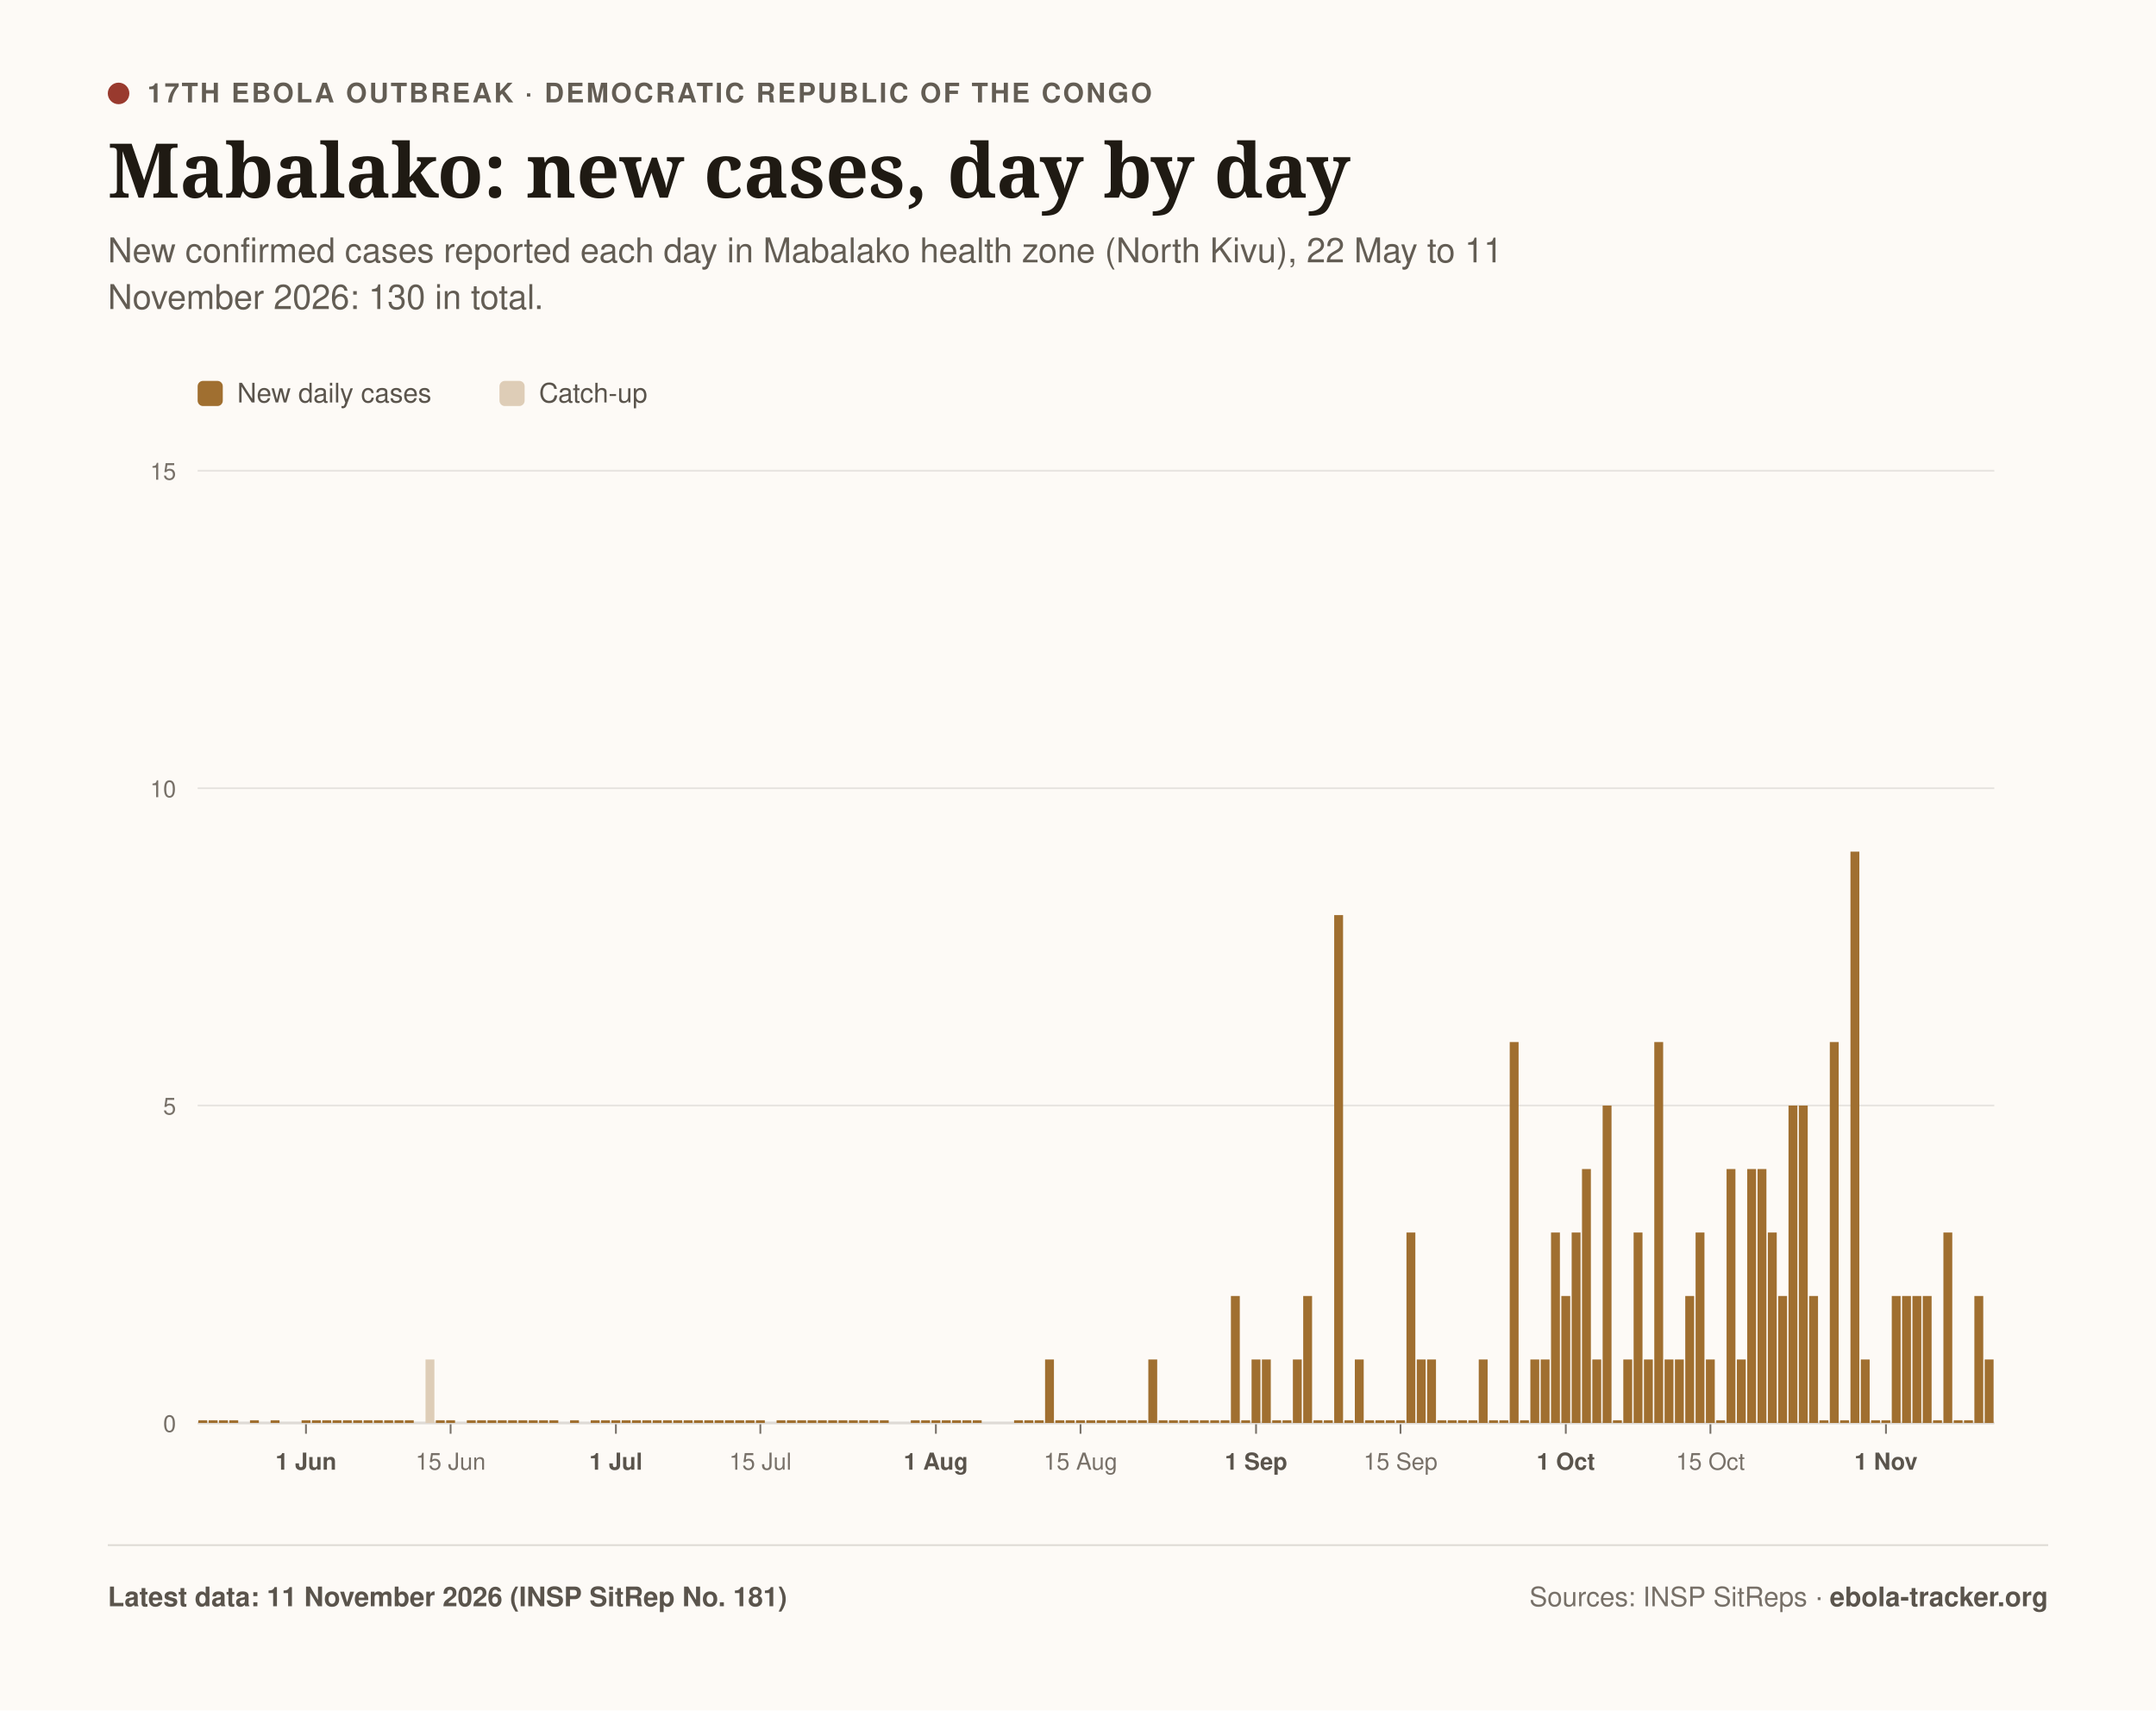
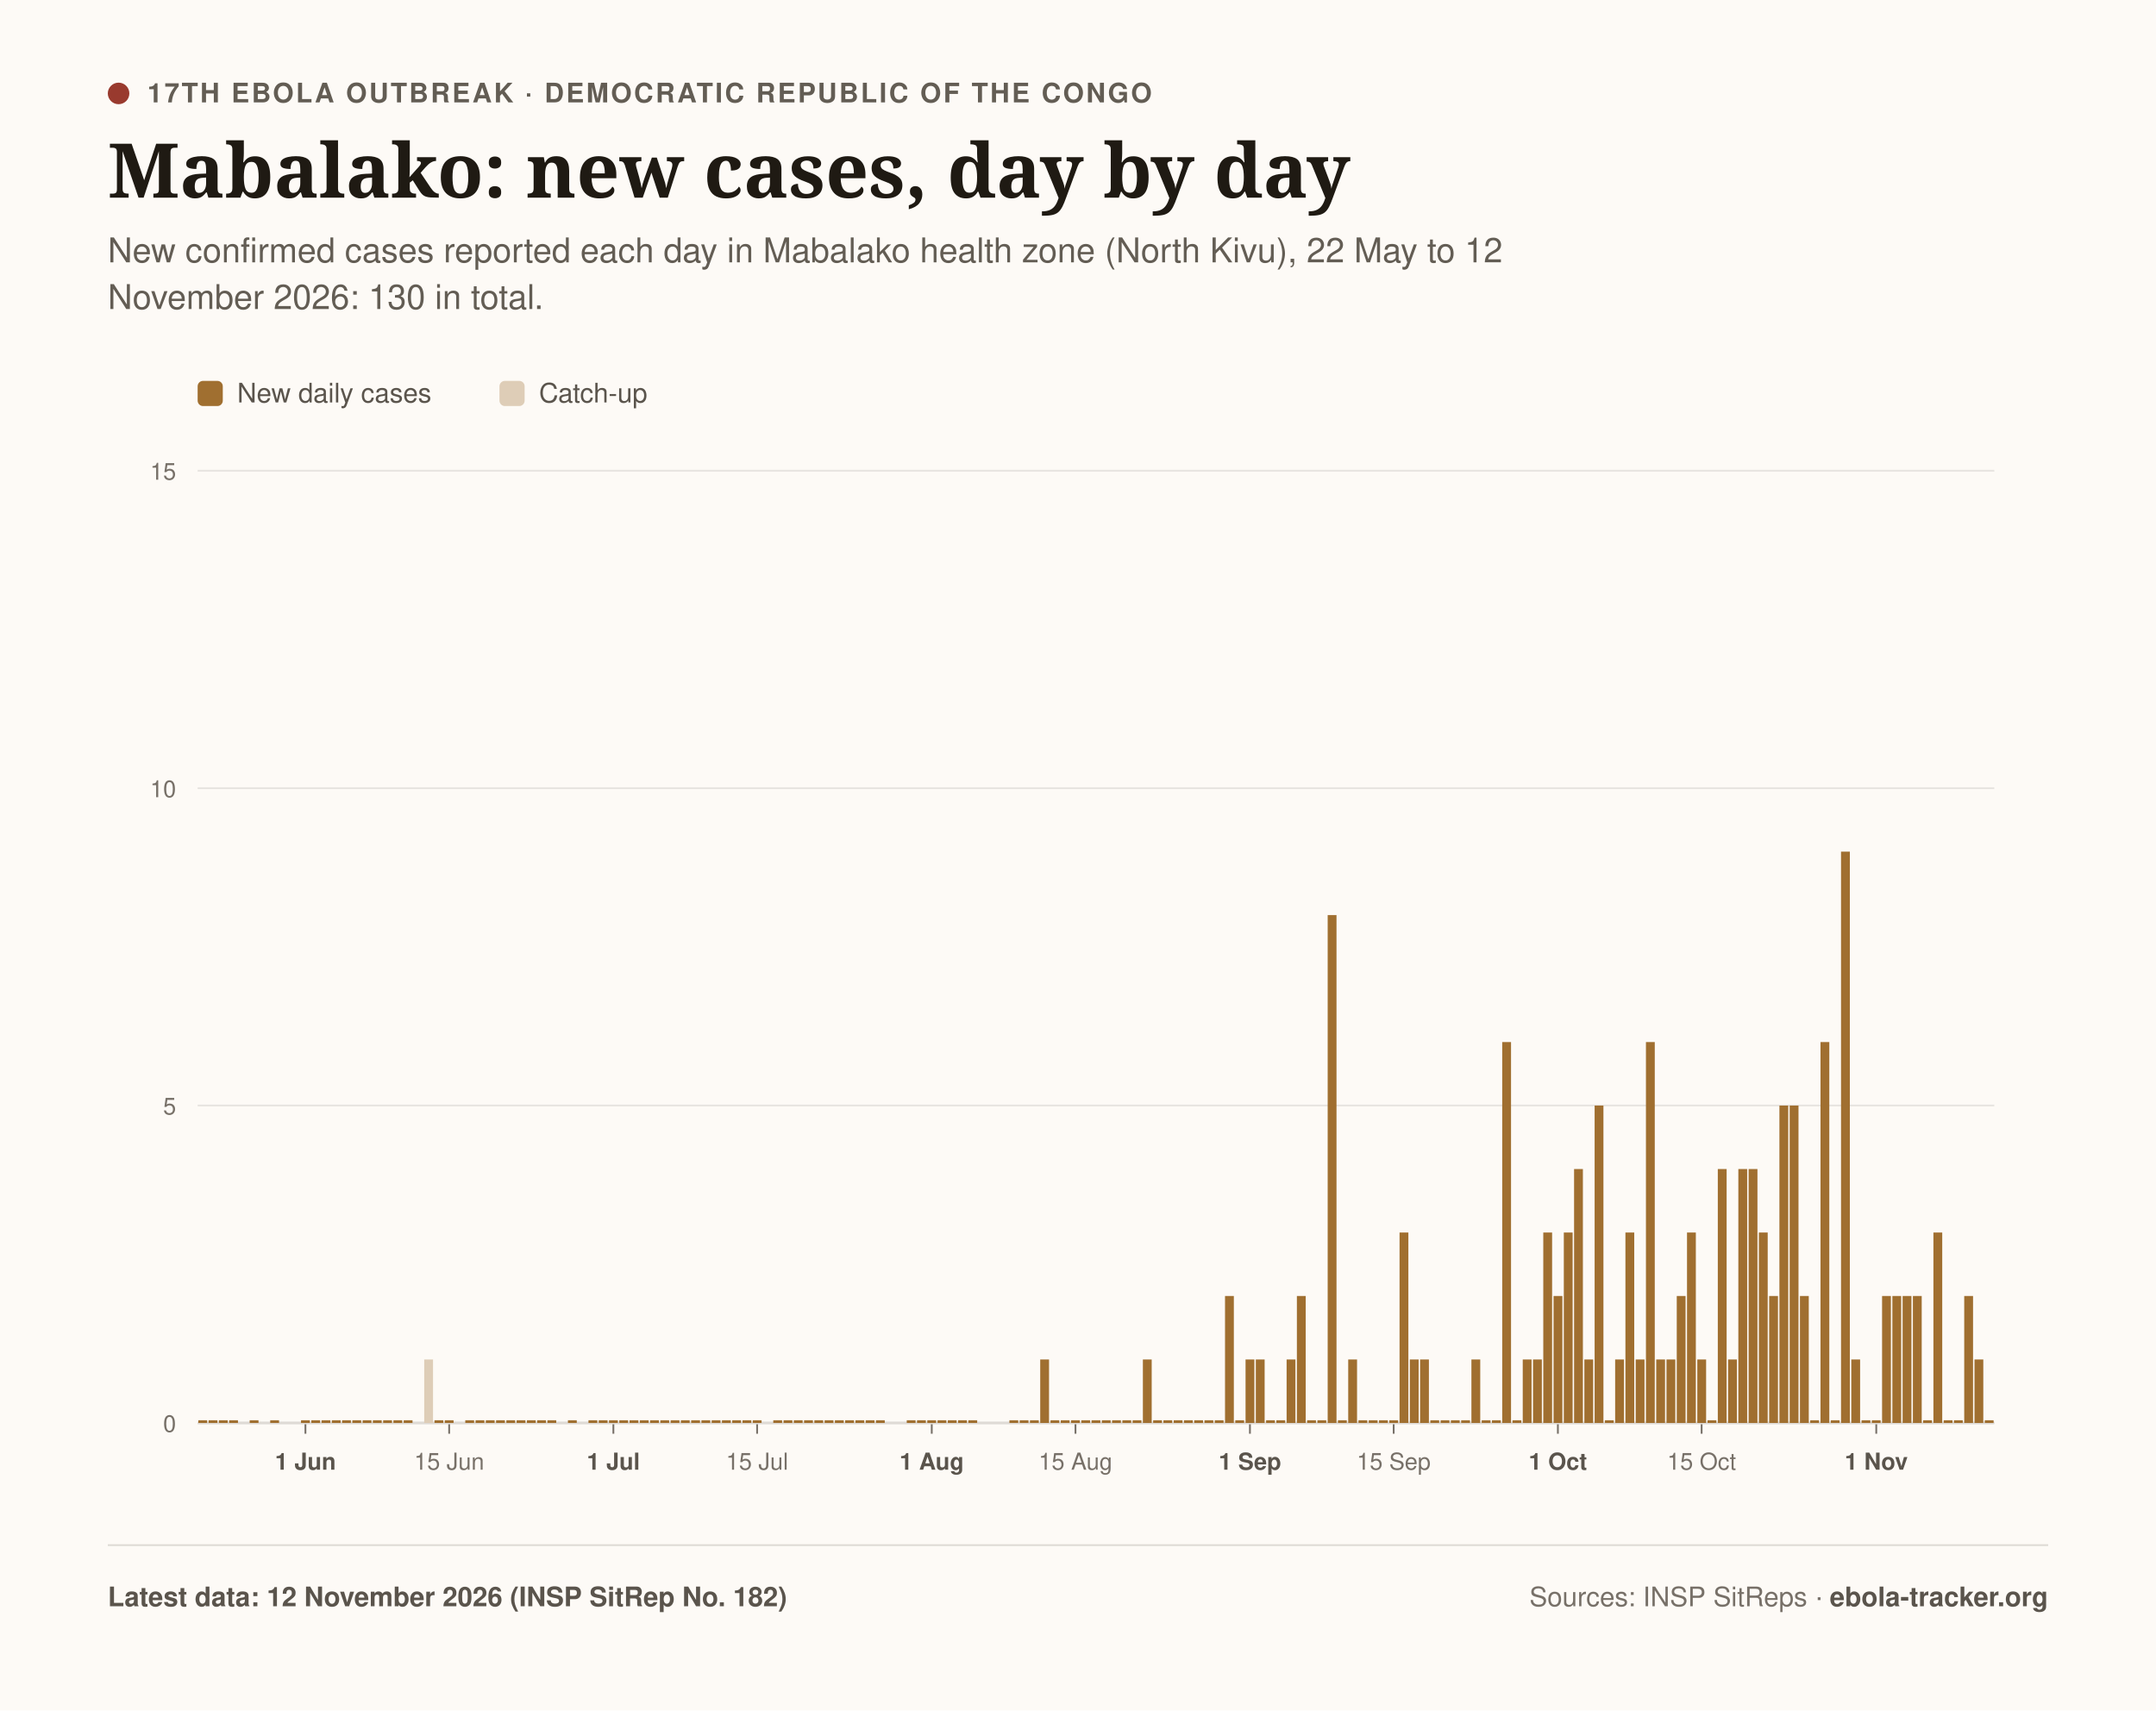
- <svg xmlns="http://www.w3.org/2000/svg" viewBox="0 0 1200 952" role="img" aria-label="Mabalako: new cases, day by day. New confirmed cases reported each day in Mabalako health zone (North Kivu), 22 May to 11 November 2026: 130 in total.">
+ <svg xmlns="http://www.w3.org/2000/svg" viewBox="0 0 1200 952" role="img" aria-label="Mabalako: new cases, day by day. New confirmed cases reported each day in Mabalako health zone (North Kivu), 22 May to 12 November 2026: 130 in total.">
  <rect width="1200" height="952" fill="#FDFAF6" />
  <circle cx="66" cy="52" r="6" fill="#993A2E" />
  <text x="82.0" y="57.0" font-family="'Public Sans',Helvetica,Arial,sans-serif" font-size="15" font-weight="700" fill="#635D54" text-anchor="start" letter-spacing=".08em">17TH EBOLA OUTBREAK · DEMOCRATIC REPUBLIC OF THE CONGO</text>
  <text x="60.0" y="110.0" font-family="'Source Serif 4',Georgia,serif" font-size="42" font-weight="600" fill="#1F1A13" text-anchor="start">Mabalako: new cases, day by day</text>
-   <text x="60.0" y="146.0" font-family="'Public Sans',Helvetica,Arial,sans-serif" font-size="19" font-weight="400" fill="#635D54" text-anchor="start">New confirmed cases reported each day in Mabalako health zone (North Kivu), 22 May to 11</text>
+   <text x="60.0" y="146.0" font-family="'Public Sans',Helvetica,Arial,sans-serif" font-size="19" font-weight="400" fill="#635D54" text-anchor="start">New confirmed cases reported each day in Mabalako health zone (North Kivu), 22 May to 12</text>
  <text x="60.0" y="172.0" font-family="'Public Sans',Helvetica,Arial,sans-serif" font-size="19" font-weight="400" fill="#635D54" text-anchor="start">November 2026: 130 in total.</text>
  <rect x="110" y="212" width="14" height="14" rx="3" fill="#A06F30" />
  <text x="132.0" y="224.0" font-family="'Public Sans',Helvetica,Arial,sans-serif" font-size="15" font-weight="400" fill="#5A544C" text-anchor="start">New daily cases</text>
  <rect x="278" y="212" width="14" height="14" rx="3" fill="#decdb7" />
  <text x="300.0" y="224.0" font-family="'Public Sans',Helvetica,Arial,sans-serif" font-size="15" font-weight="400" fill="#5A544C" text-anchor="start">Catch-up</text>
  <line x1="110" x2="1110" y1="792.0" y2="792.0" stroke="#E7E4E0" />
  <text x="98.0" y="797.0" font-family="'Public Sans',Helvetica,Arial,sans-serif" font-size="13" font-weight="400" fill="#777068" text-anchor="end">0</text>
  <line x1="110" x2="1110" y1="615.3" y2="615.3" stroke="#E7E4E0" />
  <text x="98.0" y="620.3" font-family="'Public Sans',Helvetica,Arial,sans-serif" font-size="13" font-weight="400" fill="#777068" text-anchor="end">5</text>
  <line x1="110" x2="1110" y1="438.7" y2="438.7" stroke="#E7E4E0" />
  <text x="98.0" y="443.7" font-family="'Public Sans',Helvetica,Arial,sans-serif" font-size="13" font-weight="400" fill="#777068" text-anchor="end">10</text>
  <line x1="110" x2="1110" y1="262.0" y2="262.0" stroke="#E7E4E0" />
  <text x="98.0" y="267.0" font-family="'Public Sans',Helvetica,Arial,sans-serif" font-size="13" font-weight="400" fill="#777068" text-anchor="end">15</text>
-   <line x1="170.3" x2="170.3" y1="792" y2="798" stroke="#777068" />
-   <text x="170.3" y="818.0" font-family="'Public Sans',Helvetica,Arial,sans-serif" font-size="13" font-weight="600" fill="#5A544C" text-anchor="middle">1 Jun</text>
-   <line x1="250.8" x2="250.8" y1="792" y2="798" stroke="#777068" />
-   <text x="250.8" y="818.0" font-family="'Public Sans',Helvetica,Arial,sans-serif" font-size="13" font-weight="400" fill="#777068" text-anchor="middle">15 Jun</text>
-   <line x1="342.8" x2="342.8" y1="792" y2="798" stroke="#777068" />
-   <text x="342.8" y="818.0" font-family="'Public Sans',Helvetica,Arial,sans-serif" font-size="13" font-weight="600" fill="#5A544C" text-anchor="middle">1 Jul</text>
-   <line x1="423.2" x2="423.2" y1="792" y2="798" stroke="#777068" />
-   <text x="423.2" y="818.0" font-family="'Public Sans',Helvetica,Arial,sans-serif" font-size="13" font-weight="400" fill="#777068" text-anchor="middle">15 Jul</text>
-   <line x1="520.9" x2="520.9" y1="792" y2="798" stroke="#777068" />
-   <text x="520.9" y="818.0" font-family="'Public Sans',Helvetica,Arial,sans-serif" font-size="13" font-weight="600" fill="#5A544C" text-anchor="middle">1 Aug</text>
-   <line x1="601.4" x2="601.4" y1="792" y2="798" stroke="#777068" />
-   <text x="601.4" y="818.0" font-family="'Public Sans',Helvetica,Arial,sans-serif" font-size="13" font-weight="400" fill="#777068" text-anchor="middle">15 Aug</text>
-   <line x1="699.1" x2="699.1" y1="792" y2="798" stroke="#777068" />
-   <text x="699.1" y="818.0" font-family="'Public Sans',Helvetica,Arial,sans-serif" font-size="13" font-weight="600" fill="#5A544C" text-anchor="middle">1 Sep</text>
-   <line x1="779.5" x2="779.5" y1="792" y2="798" stroke="#777068" />
-   <text x="779.5" y="818.0" font-family="'Public Sans',Helvetica,Arial,sans-serif" font-size="13" font-weight="400" fill="#777068" text-anchor="middle">15 Sep</text>
-   <line x1="871.5" x2="871.5" y1="792" y2="798" stroke="#777068" />
-   <text x="871.5" y="818.0" font-family="'Public Sans',Helvetica,Arial,sans-serif" font-size="13" font-weight="600" fill="#5A544C" text-anchor="middle">1 Oct</text>
-   <line x1="952.0" x2="952.0" y1="792" y2="798" stroke="#777068" />
-   <text x="952.0" y="818.0" font-family="'Public Sans',Helvetica,Arial,sans-serif" font-size="13" font-weight="400" fill="#777068" text-anchor="middle">15 Oct</text>
-   <line x1="1049.7" x2="1049.7" y1="792" y2="798" stroke="#777068" />
-   <text x="1049.7" y="818.0" font-family="'Public Sans',Helvetica,Arial,sans-serif" font-size="13" font-weight="600" fill="#5A544C" text-anchor="middle">1 Nov</text>
+   <line x1="170.0" x2="170.0" y1="792" y2="798" stroke="#777068" />
+   <text x="170.0" y="818.0" font-family="'Public Sans',Helvetica,Arial,sans-serif" font-size="13" font-weight="600" fill="#5A544C" text-anchor="middle">1 Jun</text>
+   <line x1="250.0" x2="250.0" y1="792" y2="798" stroke="#777068" />
+   <text x="250.0" y="818.0" font-family="'Public Sans',Helvetica,Arial,sans-serif" font-size="13" font-weight="400" fill="#777068" text-anchor="middle">15 Jun</text>
+   <line x1="341.4" x2="341.4" y1="792" y2="798" stroke="#777068" />
+   <text x="341.4" y="818.0" font-family="'Public Sans',Helvetica,Arial,sans-serif" font-size="13" font-weight="600" fill="#5A544C" text-anchor="middle">1 Jul</text>
+   <line x1="421.4" x2="421.4" y1="792" y2="798" stroke="#777068" />
+   <text x="421.4" y="818.0" font-family="'Public Sans',Helvetica,Arial,sans-serif" font-size="13" font-weight="400" fill="#777068" text-anchor="middle">15 Jul</text>
+   <line x1="518.6" x2="518.6" y1="792" y2="798" stroke="#777068" />
+   <text x="518.6" y="818.0" font-family="'Public Sans',Helvetica,Arial,sans-serif" font-size="13" font-weight="600" fill="#5A544C" text-anchor="middle">1 Aug</text>
+   <line x1="598.6" x2="598.6" y1="792" y2="798" stroke="#777068" />
+   <text x="598.6" y="818.0" font-family="'Public Sans',Helvetica,Arial,sans-serif" font-size="13" font-weight="400" fill="#777068" text-anchor="middle">15 Aug</text>
+   <line x1="695.7" x2="695.7" y1="792" y2="798" stroke="#777068" />
+   <text x="695.7" y="818.0" font-family="'Public Sans',Helvetica,Arial,sans-serif" font-size="13" font-weight="600" fill="#5A544C" text-anchor="middle">1 Sep</text>
+   <line x1="775.7" x2="775.7" y1="792" y2="798" stroke="#777068" />
+   <text x="775.7" y="818.0" font-family="'Public Sans',Helvetica,Arial,sans-serif" font-size="13" font-weight="400" fill="#777068" text-anchor="middle">15 Sep</text>
+   <line x1="867.1" x2="867.1" y1="792" y2="798" stroke="#777068" />
+   <text x="867.1" y="818.0" font-family="'Public Sans',Helvetica,Arial,sans-serif" font-size="13" font-weight="600" fill="#5A544C" text-anchor="middle">1 Oct</text>
+   <line x1="947.1" x2="947.1" y1="792" y2="798" stroke="#777068" />
+   <text x="947.1" y="818.0" font-family="'Public Sans',Helvetica,Arial,sans-serif" font-size="13" font-weight="400" fill="#777068" text-anchor="middle">15 Oct</text>
+   <line x1="1044.3" x2="1044.3" y1="792" y2="798" stroke="#777068" />
+   <text x="1044.3" y="818.0" font-family="'Public Sans',Helvetica,Arial,sans-serif" font-size="13" font-weight="600" fill="#5A544C" text-anchor="middle">1 Nov</text>
  <line x1="110" x2="1110" y1="792" y2="792" stroke="#DEDAD5" stroke-width="1.5" />
-   <rect x="110.40" y="790.50" width="4.94" height="1.50" fill="#A06F30" />
-   <rect x="116.15" y="790.50" width="4.94" height="1.50" fill="#A06F30" />
-   <rect x="121.90" y="790.50" width="4.94" height="1.50" fill="#A06F30" />
-   <rect x="127.64" y="790.50" width="4.94" height="1.50" fill="#A06F30" />
-   <rect x="139.14" y="790.50" width="4.94" height="1.50" fill="#A06F30" />
-   <rect x="150.63" y="790.50" width="4.94" height="1.50" fill="#A06F30" />
-   <rect x="167.87" y="790.50" width="4.94" height="1.50" fill="#A06F30" />
-   <rect x="173.62" y="790.50" width="4.94" height="1.50" fill="#A06F30" />
-   <rect x="179.37" y="790.50" width="4.94" height="1.50" fill="#A06F30" />
-   <rect x="185.11" y="790.50" width="4.94" height="1.50" fill="#A06F30" />
-   <rect x="190.86" y="790.50" width="4.94" height="1.50" fill="#A06F30" />
-   <rect x="196.61" y="790.50" width="4.94" height="1.50" fill="#A06F30" />
-   <rect x="202.36" y="790.50" width="4.94" height="1.50" fill="#A06F30" />
-   <rect x="208.10" y="790.50" width="4.94" height="1.50" fill="#A06F30" />
-   <rect x="213.85" y="790.50" width="4.94" height="1.50" fill="#A06F30" />
-   <rect x="219.60" y="790.50" width="4.94" height="1.50" fill="#A06F30" />
-   <rect x="225.34" y="790.50" width="4.94" height="1.50" fill="#A06F30" />
-   <rect x="236.84" y="756.67" width="4.94" height="35.33" fill="#decdb7" />
-   <rect x="242.59" y="790.50" width="4.94" height="1.50" fill="#A06F30" />
-   <rect x="248.33" y="790.50" width="4.94" height="1.50" fill="#A06F30" />
-   <rect x="259.83" y="790.50" width="4.94" height="1.50" fill="#A06F30" />
-   <rect x="265.57" y="790.50" width="4.94" height="1.50" fill="#A06F30" />
-   <rect x="271.32" y="790.50" width="4.94" height="1.50" fill="#A06F30" />
-   <rect x="277.07" y="790.50" width="4.94" height="1.50" fill="#A06F30" />
-   <rect x="282.82" y="790.50" width="4.94" height="1.50" fill="#A06F30" />
-   <rect x="288.56" y="790.50" width="4.94" height="1.50" fill="#A06F30" />
-   <rect x="294.31" y="790.50" width="4.94" height="1.50" fill="#A06F30" />
-   <rect x="300.06" y="790.50" width="4.94" height="1.50" fill="#A06F30" />
-   <rect x="305.80" y="790.50" width="4.94" height="1.50" fill="#A06F30" />
-   <rect x="317.30" y="790.50" width="4.94" height="1.50" fill="#A06F30" />
-   <rect x="328.79" y="790.50" width="4.94" height="1.50" fill="#A06F30" />
-   <rect x="334.54" y="790.50" width="4.94" height="1.50" fill="#A06F30" />
-   <rect x="340.29" y="790.50" width="4.94" height="1.50" fill="#A06F30" />
-   <rect x="346.03" y="790.50" width="4.94" height="1.50" fill="#A06F30" />
-   <rect x="351.78" y="790.50" width="4.94" height="1.50" fill="#A06F30" />
-   <rect x="357.53" y="790.50" width="4.94" height="1.50" fill="#A06F30" />
-   <rect x="363.28" y="790.50" width="4.94" height="1.50" fill="#A06F30" />
-   <rect x="369.02" y="790.50" width="4.94" height="1.50" fill="#A06F30" />
-   <rect x="374.77" y="790.50" width="4.94" height="1.50" fill="#A06F30" />
-   <rect x="380.52" y="790.50" width="4.94" height="1.50" fill="#A06F30" />
-   <rect x="386.26" y="790.50" width="4.94" height="1.50" fill="#A06F30" />
-   <rect x="392.01" y="790.50" width="4.94" height="1.50" fill="#A06F30" />
-   <rect x="397.76" y="790.50" width="4.94" height="1.50" fill="#A06F30" />
-   <rect x="403.51" y="790.50" width="4.94" height="1.50" fill="#A06F30" />
-   <rect x="409.25" y="790.50" width="4.94" height="1.50" fill="#A06F30" />
-   <rect x="415.00" y="790.50" width="4.94" height="1.50" fill="#A06F30" />
-   <rect x="420.75" y="790.50" width="4.94" height="1.50" fill="#A06F30" />
-   <rect x="432.24" y="790.50" width="4.94" height="1.50" fill="#A06F30" />
-   <rect x="437.99" y="790.50" width="4.94" height="1.50" fill="#A06F30" />
-   <rect x="443.74" y="790.50" width="4.94" height="1.50" fill="#A06F30" />
-   <rect x="449.48" y="790.50" width="4.94" height="1.50" fill="#A06F30" />
-   <rect x="455.23" y="790.50" width="4.94" height="1.50" fill="#A06F30" />
-   <rect x="460.98" y="790.50" width="4.94" height="1.50" fill="#A06F30" />
-   <rect x="466.72" y="790.50" width="4.94" height="1.50" fill="#A06F30" />
-   <rect x="472.47" y="790.50" width="4.94" height="1.50" fill="#A06F30" />
-   <rect x="478.22" y="790.50" width="4.94" height="1.50" fill="#A06F30" />
-   <rect x="483.97" y="790.50" width="4.94" height="1.50" fill="#A06F30" />
-   <rect x="489.71" y="790.50" width="4.94" height="1.50" fill="#A06F30" />
-   <rect x="506.95" y="790.50" width="4.94" height="1.50" fill="#A06F30" />
-   <rect x="512.70" y="790.50" width="4.94" height="1.50" fill="#A06F30" />
-   <rect x="518.45" y="790.50" width="4.94" height="1.50" fill="#A06F30" />
-   <rect x="524.20" y="790.50" width="4.94" height="1.50" fill="#A06F30" />
-   <rect x="529.94" y="790.50" width="4.94" height="1.50" fill="#A06F30" />
-   <rect x="535.69" y="790.50" width="4.94" height="1.50" fill="#A06F30" />
-   <rect x="541.44" y="790.50" width="4.94" height="1.50" fill="#A06F30" />
-   <rect x="564.43" y="790.50" width="4.94" height="1.50" fill="#A06F30" />
-   <rect x="570.17" y="790.50" width="4.94" height="1.50" fill="#A06F30" />
-   <rect x="575.92" y="790.50" width="4.94" height="1.50" fill="#A06F30" />
-   <rect x="581.67" y="756.67" width="4.94" height="35.33" fill="#A06F30" />
-   <rect x="587.41" y="790.50" width="4.94" height="1.50" fill="#A06F30" />
-   <rect x="593.16" y="790.50" width="4.94" height="1.50" fill="#A06F30" />
-   <rect x="598.91" y="790.50" width="4.94" height="1.50" fill="#A06F30" />
-   <rect x="604.66" y="790.50" width="4.94" height="1.50" fill="#A06F30" />
-   <rect x="610.40" y="790.50" width="4.94" height="1.50" fill="#A06F30" />
-   <rect x="616.15" y="790.50" width="4.94" height="1.50" fill="#A06F30" />
-   <rect x="621.90" y="790.50" width="4.94" height="1.50" fill="#A06F30" />
-   <rect x="627.64" y="790.50" width="4.94" height="1.50" fill="#A06F30" />
-   <rect x="633.39" y="790.50" width="4.94" height="1.50" fill="#A06F30" />
-   <rect x="639.14" y="756.67" width="4.94" height="35.33" fill="#A06F30" />
-   <rect x="644.89" y="790.50" width="4.94" height="1.50" fill="#A06F30" />
-   <rect x="650.63" y="790.50" width="4.94" height="1.50" fill="#A06F30" />
-   <rect x="656.38" y="790.50" width="4.94" height="1.50" fill="#A06F30" />
-   <rect x="662.13" y="790.50" width="4.94" height="1.50" fill="#A06F30" />
-   <rect x="667.87" y="790.50" width="4.94" height="1.50" fill="#A06F30" />
-   <rect x="673.62" y="790.50" width="4.94" height="1.50" fill="#A06F30" />
-   <rect x="679.37" y="790.50" width="4.94" height="1.50" fill="#A06F30" />
-   <rect x="685.11" y="721.33" width="4.94" height="70.67" fill="#A06F30" />
-   <rect x="690.86" y="790.50" width="4.94" height="1.50" fill="#A06F30" />
-   <rect x="696.61" y="756.67" width="4.94" height="35.33" fill="#A06F30" />
-   <rect x="702.36" y="756.67" width="4.94" height="35.33" fill="#A06F30" />
-   <rect x="708.10" y="790.50" width="4.94" height="1.50" fill="#A06F30" />
-   <rect x="713.85" y="790.50" width="4.94" height="1.50" fill="#A06F30" />
-   <rect x="719.60" y="756.67" width="4.94" height="35.33" fill="#A06F30" />
-   <rect x="725.34" y="721.33" width="4.94" height="70.67" fill="#A06F30" />
-   <rect x="731.09" y="790.50" width="4.94" height="1.50" fill="#A06F30" />
-   <rect x="736.84" y="790.50" width="4.94" height="1.50" fill="#A06F30" />
-   <rect x="742.59" y="509.33" width="4.94" height="282.67" fill="#A06F30" />
-   <rect x="748.33" y="790.50" width="4.94" height="1.50" fill="#A06F30" />
-   <rect x="754.08" y="756.67" width="4.94" height="35.33" fill="#A06F30" />
-   <rect x="759.83" y="790.50" width="4.94" height="1.50" fill="#A06F30" />
-   <rect x="765.57" y="790.50" width="4.94" height="1.50" fill="#A06F30" />
-   <rect x="771.32" y="790.50" width="4.94" height="1.50" fill="#A06F30" />
-   <rect x="777.07" y="790.50" width="4.94" height="1.50" fill="#A06F30" />
-   <rect x="782.82" y="686.00" width="4.94" height="106.00" fill="#A06F30" />
-   <rect x="788.56" y="756.67" width="4.94" height="35.33" fill="#A06F30" />
-   <rect x="794.31" y="756.67" width="4.94" height="35.33" fill="#A06F30" />
-   <rect x="800.06" y="790.50" width="4.94" height="1.50" fill="#A06F30" />
-   <rect x="805.80" y="790.50" width="4.94" height="1.50" fill="#A06F30" />
-   <rect x="811.55" y="790.50" width="4.94" height="1.50" fill="#A06F30" />
-   <rect x="817.30" y="790.50" width="4.94" height="1.50" fill="#A06F30" />
-   <rect x="823.05" y="756.67" width="4.94" height="35.33" fill="#A06F30" />
-   <rect x="828.79" y="790.50" width="4.94" height="1.50" fill="#A06F30" />
-   <rect x="834.54" y="790.50" width="4.94" height="1.50" fill="#A06F30" />
-   <rect x="840.29" y="580.00" width="4.94" height="212.00" fill="#A06F30" />
-   <rect x="846.03" y="790.50" width="4.94" height="1.50" fill="#A06F30" />
-   <rect x="851.78" y="756.67" width="4.94" height="35.33" fill="#A06F30" />
-   <rect x="857.53" y="756.67" width="4.94" height="35.33" fill="#A06F30" />
-   <rect x="863.28" y="686.00" width="4.94" height="106.00" fill="#A06F30" />
-   <rect x="869.02" y="721.33" width="4.94" height="70.67" fill="#A06F30" />
-   <rect x="874.77" y="686.00" width="4.94" height="106.00" fill="#A06F30" />
-   <rect x="880.52" y="650.67" width="4.94" height="141.33" fill="#A06F30" />
-   <rect x="886.26" y="756.67" width="4.94" height="35.33" fill="#A06F30" />
-   <rect x="892.01" y="615.33" width="4.94" height="176.67" fill="#A06F30" />
-   <rect x="897.76" y="790.50" width="4.94" height="1.50" fill="#A06F30" />
-   <rect x="903.51" y="756.67" width="4.94" height="35.33" fill="#A06F30" />
-   <rect x="909.25" y="686.00" width="4.94" height="106.00" fill="#A06F30" />
-   <rect x="915.00" y="756.67" width="4.94" height="35.33" fill="#A06F30" />
-   <rect x="920.75" y="580.00" width="4.94" height="212.00" fill="#A06F30" />
-   <rect x="926.49" y="756.67" width="4.94" height="35.33" fill="#A06F30" />
-   <rect x="932.24" y="756.67" width="4.94" height="35.33" fill="#A06F30" />
-   <rect x="937.99" y="721.33" width="4.94" height="70.67" fill="#A06F30" />
-   <rect x="943.74" y="686.00" width="4.94" height="106.00" fill="#A06F30" />
-   <rect x="949.48" y="756.67" width="4.94" height="35.33" fill="#A06F30" />
-   <rect x="955.23" y="790.50" width="4.94" height="1.50" fill="#A06F30" />
-   <rect x="960.98" y="650.67" width="4.94" height="141.33" fill="#A06F30" />
-   <rect x="966.72" y="756.67" width="4.94" height="35.33" fill="#A06F30" />
-   <rect x="972.47" y="650.67" width="4.94" height="141.33" fill="#A06F30" />
-   <rect x="978.22" y="650.67" width="4.94" height="141.33" fill="#A06F30" />
-   <rect x="983.97" y="686.00" width="4.94" height="106.00" fill="#A06F30" />
-   <rect x="989.71" y="721.33" width="4.94" height="70.67" fill="#A06F30" />
-   <rect x="995.46" y="615.33" width="4.94" height="176.67" fill="#A06F30" />
-   <rect x="1001.21" y="615.33" width="4.94" height="176.67" fill="#A06F30" />
-   <rect x="1006.95" y="721.33" width="4.94" height="70.67" fill="#A06F30" />
-   <rect x="1012.70" y="790.50" width="4.94" height="1.50" fill="#A06F30" />
-   <rect x="1018.45" y="580.00" width="4.94" height="212.00" fill="#A06F30" />
-   <rect x="1024.20" y="790.50" width="4.94" height="1.50" fill="#A06F30" />
-   <rect x="1029.94" y="474.00" width="4.94" height="318.00" fill="#A06F30" />
-   <rect x="1035.69" y="756.67" width="4.94" height="35.33" fill="#A06F30" />
-   <rect x="1041.44" y="790.50" width="4.94" height="1.50" fill="#A06F30" />
-   <rect x="1047.18" y="790.50" width="4.94" height="1.50" fill="#A06F30" />
-   <rect x="1052.93" y="721.33" width="4.94" height="70.67" fill="#A06F30" />
-   <rect x="1058.68" y="721.33" width="4.94" height="70.67" fill="#A06F30" />
-   <rect x="1064.43" y="721.33" width="4.94" height="70.67" fill="#A06F30" />
-   <rect x="1070.17" y="721.33" width="4.94" height="70.67" fill="#A06F30" />
-   <rect x="1075.92" y="790.50" width="4.94" height="1.50" fill="#A06F30" />
-   <rect x="1081.67" y="686.00" width="4.94" height="106.00" fill="#A06F30" />
-   <rect x="1087.41" y="790.50" width="4.94" height="1.50" fill="#A06F30" />
-   <rect x="1093.16" y="790.50" width="4.94" height="1.50" fill="#A06F30" />
-   <rect x="1098.91" y="721.33" width="4.94" height="70.67" fill="#A06F30" />
-   <rect x="1104.66" y="756.67" width="4.94" height="35.33" fill="#A06F30" />
+   <rect x="110.40" y="790.50" width="4.91" height="1.50" fill="#A06F30" />
+   <rect x="116.11" y="790.50" width="4.91" height="1.50" fill="#A06F30" />
+   <rect x="121.83" y="790.50" width="4.91" height="1.50" fill="#A06F30" />
+   <rect x="127.54" y="790.50" width="4.91" height="1.50" fill="#A06F30" />
+   <rect x="138.97" y="790.50" width="4.91" height="1.50" fill="#A06F30" />
+   <rect x="150.40" y="790.50" width="4.91" height="1.50" fill="#A06F30" />
+   <rect x="167.54" y="790.50" width="4.91" height="1.50" fill="#A06F30" />
+   <rect x="173.26" y="790.50" width="4.91" height="1.50" fill="#A06F30" />
+   <rect x="178.97" y="790.50" width="4.91" height="1.50" fill="#A06F30" />
+   <rect x="184.69" y="790.50" width="4.91" height="1.50" fill="#A06F30" />
+   <rect x="190.40" y="790.50" width="4.91" height="1.50" fill="#A06F30" />
+   <rect x="196.11" y="790.50" width="4.91" height="1.50" fill="#A06F30" />
+   <rect x="201.83" y="790.50" width="4.91" height="1.50" fill="#A06F30" />
+   <rect x="207.54" y="790.50" width="4.91" height="1.50" fill="#A06F30" />
+   <rect x="213.26" y="790.50" width="4.91" height="1.50" fill="#A06F30" />
+   <rect x="218.97" y="790.50" width="4.91" height="1.50" fill="#A06F30" />
+   <rect x="224.69" y="790.50" width="4.91" height="1.50" fill="#A06F30" />
+   <rect x="236.11" y="756.67" width="4.91" height="35.33" fill="#decdb7" />
+   <rect x="241.83" y="790.50" width="4.91" height="1.50" fill="#A06F30" />
+   <rect x="247.54" y="790.50" width="4.91" height="1.50" fill="#A06F30" />
+   <rect x="258.97" y="790.50" width="4.91" height="1.50" fill="#A06F30" />
+   <rect x="264.69" y="790.50" width="4.91" height="1.50" fill="#A06F30" />
+   <rect x="270.40" y="790.50" width="4.91" height="1.50" fill="#A06F30" />
+   <rect x="276.11" y="790.50" width="4.91" height="1.50" fill="#A06F30" />
+   <rect x="281.83" y="790.50" width="4.91" height="1.50" fill="#A06F30" />
+   <rect x="287.54" y="790.50" width="4.91" height="1.50" fill="#A06F30" />
+   <rect x="293.26" y="790.50" width="4.91" height="1.50" fill="#A06F30" />
+   <rect x="298.97" y="790.50" width="4.91" height="1.50" fill="#A06F30" />
+   <rect x="304.69" y="790.50" width="4.91" height="1.50" fill="#A06F30" />
+   <rect x="316.11" y="790.50" width="4.91" height="1.50" fill="#A06F30" />
+   <rect x="327.54" y="790.50" width="4.91" height="1.50" fill="#A06F30" />
+   <rect x="333.26" y="790.50" width="4.91" height="1.50" fill="#A06F30" />
+   <rect x="338.97" y="790.50" width="4.91" height="1.50" fill="#A06F30" />
+   <rect x="344.69" y="790.50" width="4.91" height="1.50" fill="#A06F30" />
+   <rect x="350.40" y="790.50" width="4.91" height="1.50" fill="#A06F30" />
+   <rect x="356.11" y="790.50" width="4.91" height="1.50" fill="#A06F30" />
+   <rect x="361.83" y="790.50" width="4.91" height="1.50" fill="#A06F30" />
+   <rect x="367.54" y="790.50" width="4.91" height="1.50" fill="#A06F30" />
+   <rect x="373.26" y="790.50" width="4.91" height="1.50" fill="#A06F30" />
+   <rect x="378.97" y="790.50" width="4.91" height="1.50" fill="#A06F30" />
+   <rect x="384.69" y="790.50" width="4.91" height="1.50" fill="#A06F30" />
+   <rect x="390.40" y="790.50" width="4.91" height="1.50" fill="#A06F30" />
+   <rect x="396.11" y="790.50" width="4.91" height="1.50" fill="#A06F30" />
+   <rect x="401.83" y="790.50" width="4.91" height="1.50" fill="#A06F30" />
+   <rect x="407.54" y="790.50" width="4.91" height="1.50" fill="#A06F30" />
+   <rect x="413.26" y="790.50" width="4.91" height="1.50" fill="#A06F30" />
+   <rect x="418.97" y="790.50" width="4.91" height="1.50" fill="#A06F30" />
+   <rect x="430.40" y="790.50" width="4.91" height="1.50" fill="#A06F30" />
+   <rect x="436.11" y="790.50" width="4.91" height="1.50" fill="#A06F30" />
+   <rect x="441.83" y="790.50" width="4.91" height="1.50" fill="#A06F30" />
+   <rect x="447.54" y="790.50" width="4.91" height="1.50" fill="#A06F30" />
+   <rect x="453.26" y="790.50" width="4.91" height="1.50" fill="#A06F30" />
+   <rect x="458.97" y="790.50" width="4.91" height="1.50" fill="#A06F30" />
+   <rect x="464.69" y="790.50" width="4.91" height="1.50" fill="#A06F30" />
+   <rect x="470.40" y="790.50" width="4.91" height="1.50" fill="#A06F30" />
+   <rect x="476.11" y="790.50" width="4.91" height="1.50" fill="#A06F30" />
+   <rect x="481.83" y="790.50" width="4.91" height="1.50" fill="#A06F30" />
+   <rect x="487.54" y="790.50" width="4.91" height="1.50" fill="#A06F30" />
+   <rect x="504.69" y="790.50" width="4.91" height="1.50" fill="#A06F30" />
+   <rect x="510.40" y="790.50" width="4.91" height="1.50" fill="#A06F30" />
+   <rect x="516.11" y="790.50" width="4.91" height="1.50" fill="#A06F30" />
+   <rect x="521.83" y="790.50" width="4.91" height="1.50" fill="#A06F30" />
+   <rect x="527.54" y="790.50" width="4.91" height="1.50" fill="#A06F30" />
+   <rect x="533.26" y="790.50" width="4.91" height="1.50" fill="#A06F30" />
+   <rect x="538.97" y="790.50" width="4.91" height="1.50" fill="#A06F30" />
+   <rect x="561.83" y="790.50" width="4.91" height="1.50" fill="#A06F30" />
+   <rect x="567.54" y="790.50" width="4.91" height="1.50" fill="#A06F30" />
+   <rect x="573.26" y="790.50" width="4.91" height="1.50" fill="#A06F30" />
+   <rect x="578.97" y="756.67" width="4.91" height="35.33" fill="#A06F30" />
+   <rect x="584.69" y="790.50" width="4.91" height="1.50" fill="#A06F30" />
+   <rect x="590.40" y="790.50" width="4.91" height="1.50" fill="#A06F30" />
+   <rect x="596.11" y="790.50" width="4.91" height="1.50" fill="#A06F30" />
+   <rect x="601.83" y="790.50" width="4.91" height="1.50" fill="#A06F30" />
+   <rect x="607.54" y="790.50" width="4.91" height="1.50" fill="#A06F30" />
+   <rect x="613.26" y="790.50" width="4.91" height="1.50" fill="#A06F30" />
+   <rect x="618.97" y="790.50" width="4.91" height="1.50" fill="#A06F30" />
+   <rect x="624.69" y="790.50" width="4.91" height="1.50" fill="#A06F30" />
+   <rect x="630.40" y="790.50" width="4.91" height="1.50" fill="#A06F30" />
+   <rect x="636.11" y="756.67" width="4.91" height="35.33" fill="#A06F30" />
+   <rect x="641.83" y="790.50" width="4.91" height="1.50" fill="#A06F30" />
+   <rect x="647.54" y="790.50" width="4.91" height="1.50" fill="#A06F30" />
+   <rect x="653.26" y="790.50" width="4.91" height="1.50" fill="#A06F30" />
+   <rect x="658.97" y="790.50" width="4.91" height="1.50" fill="#A06F30" />
+   <rect x="664.69" y="790.50" width="4.91" height="1.50" fill="#A06F30" />
+   <rect x="670.40" y="790.50" width="4.91" height="1.50" fill="#A06F30" />
+   <rect x="676.11" y="790.50" width="4.91" height="1.50" fill="#A06F30" />
+   <rect x="681.83" y="721.33" width="4.91" height="70.67" fill="#A06F30" />
+   <rect x="687.54" y="790.50" width="4.91" height="1.50" fill="#A06F30" />
+   <rect x="693.26" y="756.67" width="4.91" height="35.33" fill="#A06F30" />
+   <rect x="698.97" y="756.67" width="4.91" height="35.33" fill="#A06F30" />
+   <rect x="704.69" y="790.50" width="4.91" height="1.50" fill="#A06F30" />
+   <rect x="710.40" y="790.50" width="4.91" height="1.50" fill="#A06F30" />
+   <rect x="716.11" y="756.67" width="4.91" height="35.33" fill="#A06F30" />
+   <rect x="721.83" y="721.33" width="4.91" height="70.67" fill="#A06F30" />
+   <rect x="727.54" y="790.50" width="4.91" height="1.50" fill="#A06F30" />
+   <rect x="733.26" y="790.50" width="4.91" height="1.50" fill="#A06F30" />
+   <rect x="738.97" y="509.33" width="4.91" height="282.67" fill="#A06F30" />
+   <rect x="744.69" y="790.50" width="4.91" height="1.50" fill="#A06F30" />
+   <rect x="750.40" y="756.67" width="4.91" height="35.33" fill="#A06F30" />
+   <rect x="756.11" y="790.50" width="4.91" height="1.50" fill="#A06F30" />
+   <rect x="761.83" y="790.50" width="4.91" height="1.50" fill="#A06F30" />
+   <rect x="767.54" y="790.50" width="4.91" height="1.50" fill="#A06F30" />
+   <rect x="773.26" y="790.50" width="4.91" height="1.50" fill="#A06F30" />
+   <rect x="778.97" y="686.00" width="4.91" height="106.00" fill="#A06F30" />
+   <rect x="784.69" y="756.67" width="4.91" height="35.33" fill="#A06F30" />
+   <rect x="790.40" y="756.67" width="4.91" height="35.33" fill="#A06F30" />
+   <rect x="796.11" y="790.50" width="4.91" height="1.50" fill="#A06F30" />
+   <rect x="801.83" y="790.50" width="4.91" height="1.50" fill="#A06F30" />
+   <rect x="807.54" y="790.50" width="4.91" height="1.50" fill="#A06F30" />
+   <rect x="813.26" y="790.50" width="4.91" height="1.50" fill="#A06F30" />
+   <rect x="818.97" y="756.67" width="4.91" height="35.33" fill="#A06F30" />
+   <rect x="824.69" y="790.50" width="4.91" height="1.50" fill="#A06F30" />
+   <rect x="830.40" y="790.50" width="4.91" height="1.50" fill="#A06F30" />
+   <rect x="836.11" y="580.00" width="4.91" height="212.00" fill="#A06F30" />
+   <rect x="841.83" y="790.50" width="4.91" height="1.50" fill="#A06F30" />
+   <rect x="847.54" y="756.67" width="4.91" height="35.33" fill="#A06F30" />
+   <rect x="853.26" y="756.67" width="4.91" height="35.33" fill="#A06F30" />
+   <rect x="858.97" y="686.00" width="4.91" height="106.00" fill="#A06F30" />
+   <rect x="864.69" y="721.33" width="4.91" height="70.67" fill="#A06F30" />
+   <rect x="870.40" y="686.00" width="4.91" height="106.00" fill="#A06F30" />
+   <rect x="876.11" y="650.67" width="4.91" height="141.33" fill="#A06F30" />
+   <rect x="881.83" y="756.67" width="4.91" height="35.33" fill="#A06F30" />
+   <rect x="887.54" y="615.33" width="4.91" height="176.67" fill="#A06F30" />
+   <rect x="893.26" y="790.50" width="4.91" height="1.50" fill="#A06F30" />
+   <rect x="898.97" y="756.67" width="4.91" height="35.33" fill="#A06F30" />
+   <rect x="904.69" y="686.00" width="4.91" height="106.00" fill="#A06F30" />
+   <rect x="910.40" y="756.67" width="4.91" height="35.33" fill="#A06F30" />
+   <rect x="916.11" y="580.00" width="4.91" height="212.00" fill="#A06F30" />
+   <rect x="921.83" y="756.67" width="4.91" height="35.33" fill="#A06F30" />
+   <rect x="927.54" y="756.67" width="4.91" height="35.33" fill="#A06F30" />
+   <rect x="933.26" y="721.33" width="4.91" height="70.67" fill="#A06F30" />
+   <rect x="938.97" y="686.00" width="4.91" height="106.00" fill="#A06F30" />
+   <rect x="944.69" y="756.67" width="4.91" height="35.33" fill="#A06F30" />
+   <rect x="950.40" y="790.50" width="4.91" height="1.50" fill="#A06F30" />
+   <rect x="956.11" y="650.67" width="4.91" height="141.33" fill="#A06F30" />
+   <rect x="961.83" y="756.67" width="4.91" height="35.33" fill="#A06F30" />
+   <rect x="967.54" y="650.67" width="4.91" height="141.33" fill="#A06F30" />
+   <rect x="973.26" y="650.67" width="4.91" height="141.33" fill="#A06F30" />
+   <rect x="978.97" y="686.00" width="4.91" height="106.00" fill="#A06F30" />
+   <rect x="984.69" y="721.33" width="4.91" height="70.67" fill="#A06F30" />
+   <rect x="990.40" y="615.33" width="4.91" height="176.67" fill="#A06F30" />
+   <rect x="996.11" y="615.33" width="4.91" height="176.67" fill="#A06F30" />
+   <rect x="1001.83" y="721.33" width="4.91" height="70.67" fill="#A06F30" />
+   <rect x="1007.54" y="790.50" width="4.91" height="1.50" fill="#A06F30" />
+   <rect x="1013.26" y="580.00" width="4.91" height="212.00" fill="#A06F30" />
+   <rect x="1018.97" y="790.50" width="4.91" height="1.50" fill="#A06F30" />
+   <rect x="1024.69" y="474.00" width="4.91" height="318.00" fill="#A06F30" />
+   <rect x="1030.40" y="756.67" width="4.91" height="35.33" fill="#A06F30" />
+   <rect x="1036.11" y="790.50" width="4.91" height="1.50" fill="#A06F30" />
+   <rect x="1041.83" y="790.50" width="4.91" height="1.50" fill="#A06F30" />
+   <rect x="1047.54" y="721.33" width="4.91" height="70.67" fill="#A06F30" />
+   <rect x="1053.26" y="721.33" width="4.91" height="70.67" fill="#A06F30" />
+   <rect x="1058.97" y="721.33" width="4.91" height="70.67" fill="#A06F30" />
+   <rect x="1064.69" y="721.33" width="4.91" height="70.67" fill="#A06F30" />
+   <rect x="1070.40" y="790.50" width="4.91" height="1.50" fill="#A06F30" />
+   <rect x="1076.11" y="686.00" width="4.91" height="106.00" fill="#A06F30" />
+   <rect x="1081.83" y="790.50" width="4.91" height="1.50" fill="#A06F30" />
+   <rect x="1087.54" y="790.50" width="4.91" height="1.50" fill="#A06F30" />
+   <rect x="1093.26" y="721.33" width="4.91" height="70.67" fill="#A06F30" />
+   <rect x="1098.97" y="756.67" width="4.91" height="35.33" fill="#A06F30" />
+   <rect x="1104.69" y="790.50" width="4.91" height="1.50" fill="#A06F30" />
  <line x1="60" x2="1140" y1="860" y2="860" stroke="#DEDAD5" />
-   <text x="60.0" y="894.0" font-family="'Public Sans',Helvetica,Arial,sans-serif" font-size="15" font-weight="600" fill="#5A544C" text-anchor="start">Latest data: 11 November 2026 (INSP SitRep No. 181)</text>
+   <text x="60.0" y="894.0" font-family="'Public Sans',Helvetica,Arial,sans-serif" font-size="15" font-weight="600" fill="#5A544C" text-anchor="start">Latest data: 12 November 2026 (INSP SitRep No. 182)</text>
  <text x="1140" y="894" text-anchor="end" font-family="'Public Sans',Helvetica,Arial,sans-serif" font-size="15" fill="#777068">Sources: INSP SitReps · <tspan font-weight="700" fill="#5A544C">ebola-tracker.org</tspan>
  </text>
</svg>
